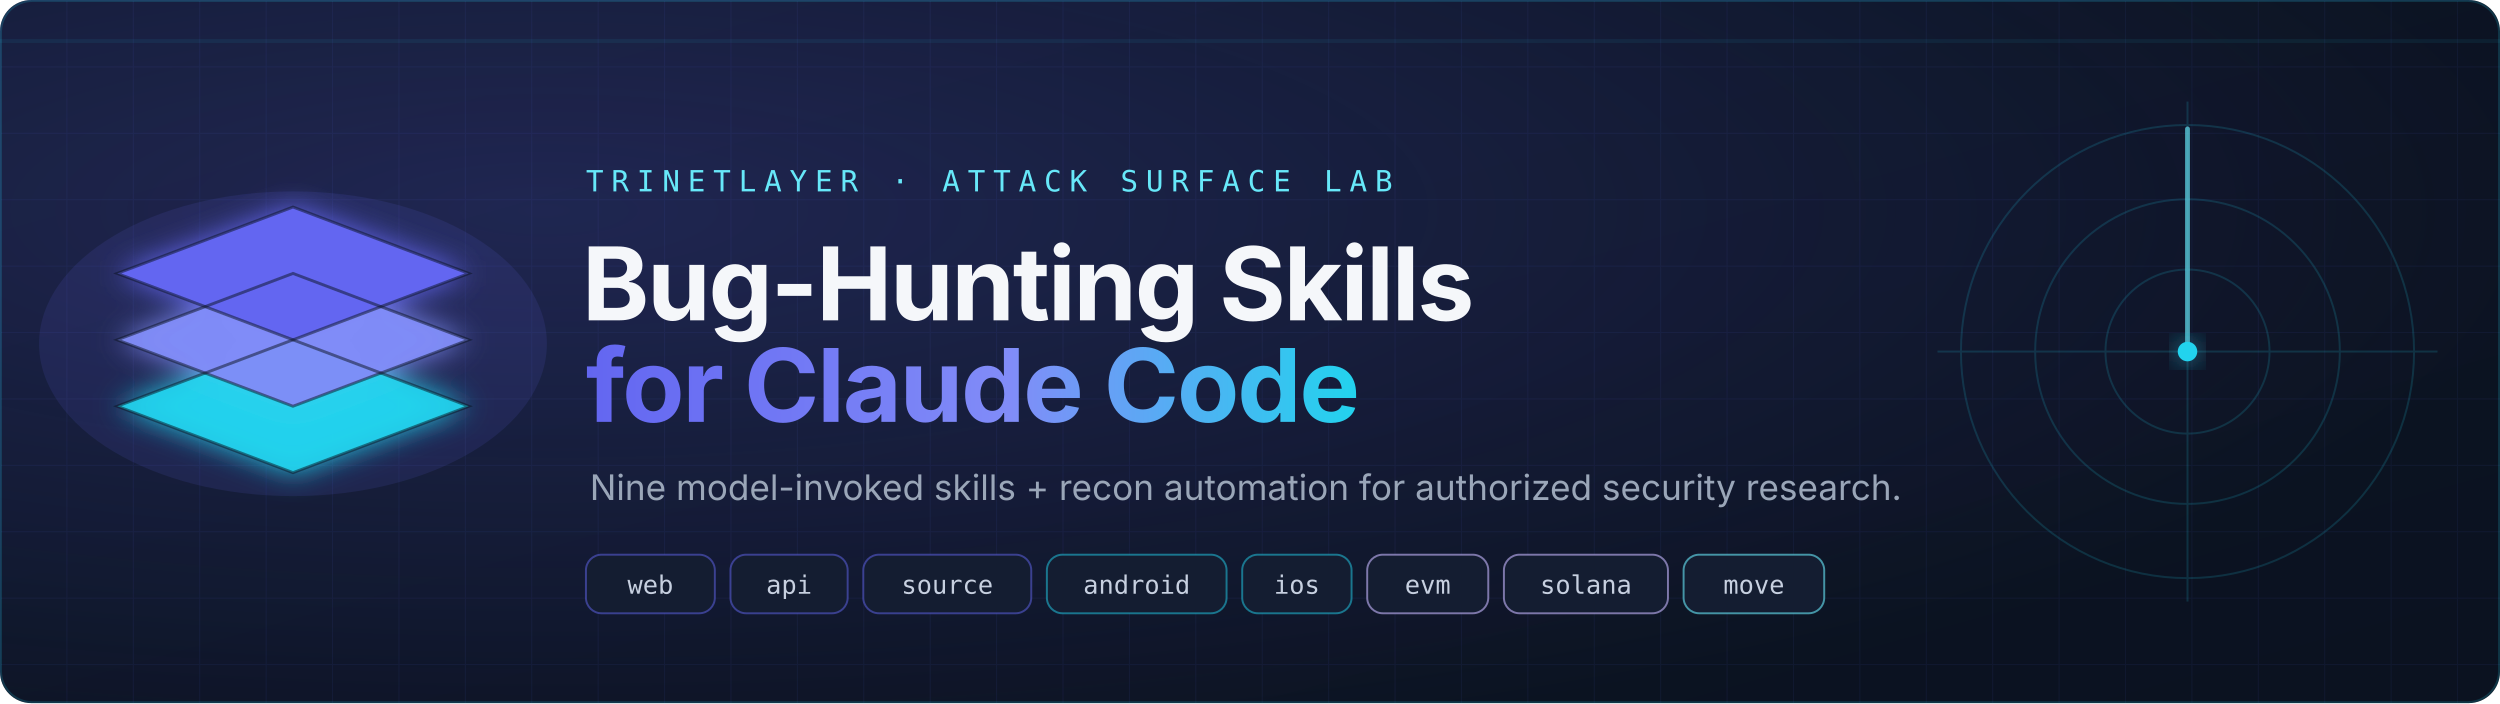
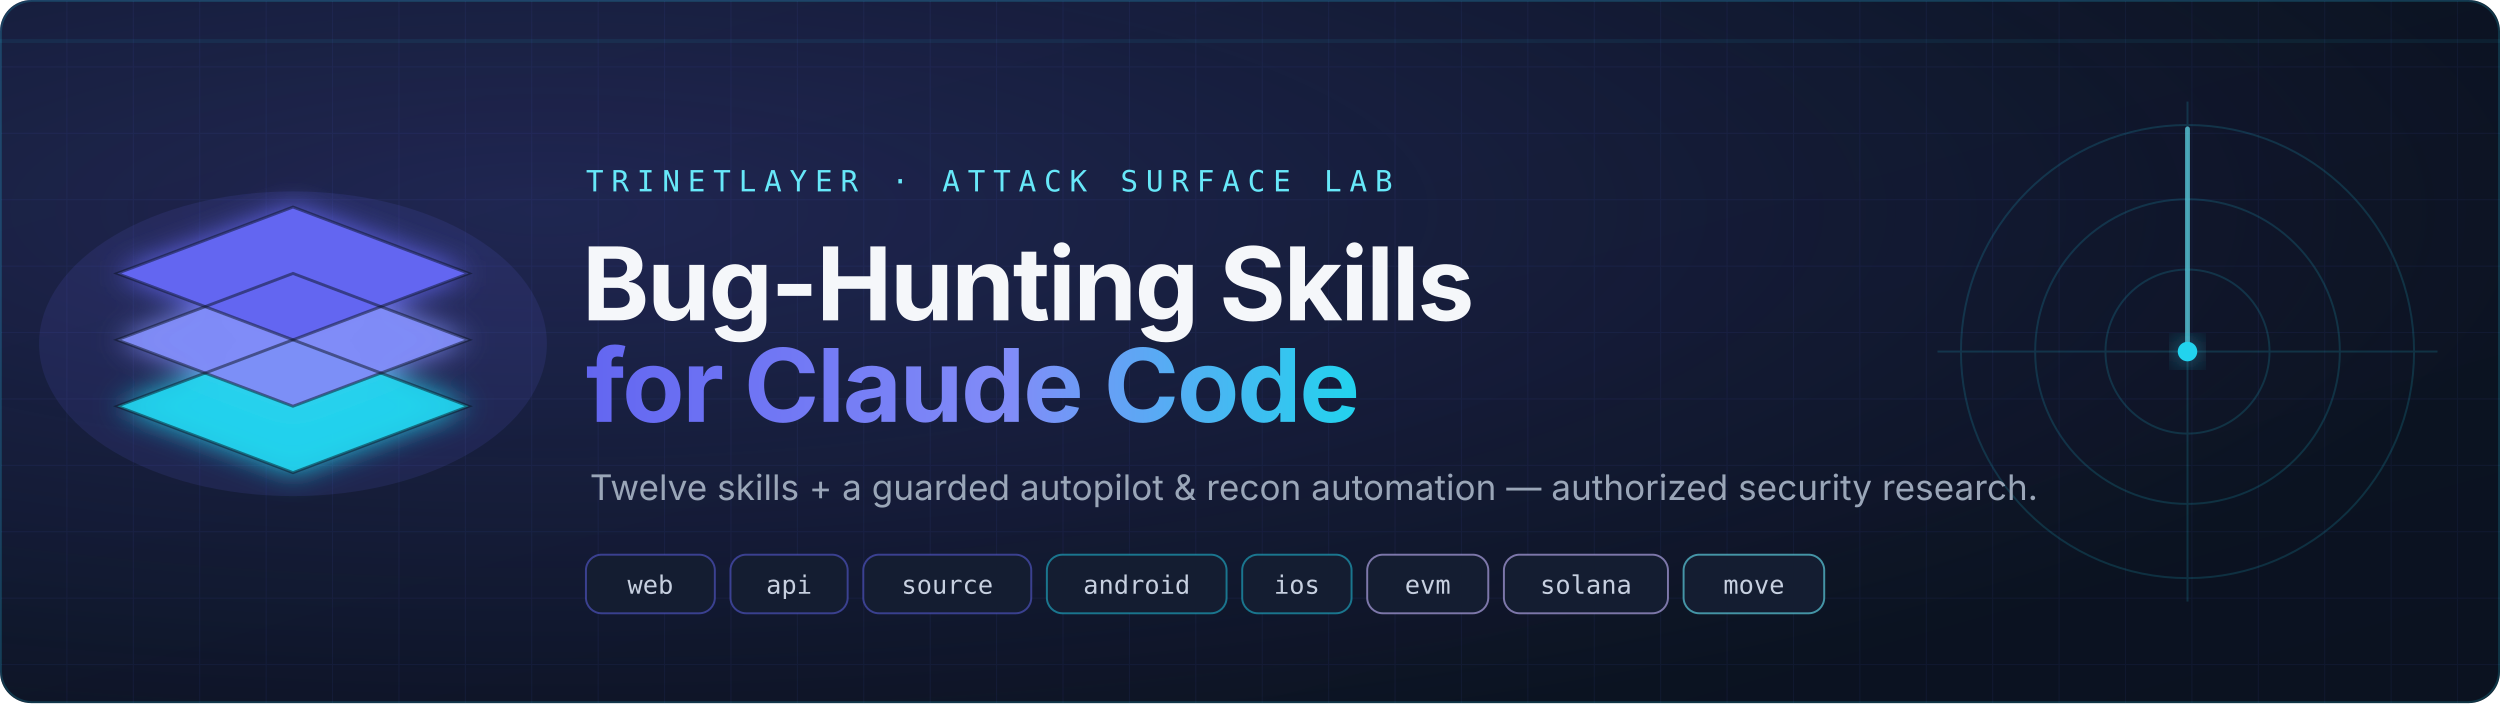
<svg xmlns="http://www.w3.org/2000/svg" viewBox="0 0 1280 360" width="1280" height="360" role="img" aria-label="TrinetLayer Bug-Hunting Skills for Claude Code">
  <defs>
    <linearGradient id="ink" x1="0" y1="0" x2="1" y2="1">
      <stop offset="0" stop-color="#0d1526" />
      <stop offset="1" stop-color="#0b1220" />
    </linearGradient>
    <linearGradient id="ic" x1="0" y1="0" x2="1" y2="0">
      <stop offset="0" stop-color="#6366F1" />
      <stop offset="0.55" stop-color="#818CF8" />
      <stop offset="1" stop-color="#22D3EE" />
    </linearGradient>
    <linearGradient id="ic2" x1="0" y1="0" x2="1" y2="1">
      <stop offset="0" stop-color="#818CF8" />
      <stop offset="1" stop-color="#67E8F9" />
    </linearGradient>
    <pattern id="grid" width="34" height="34" patternUnits="userSpaceOnUse">
      <path d="M34 0H0V34" fill="none" stroke="#6366F1" stroke-opacity="0.07" stroke-width="1" />
    </pattern>
    <filter id="glow" x="-40%" y="-40%" width="180%" height="180%">
      <feGaussianBlur stdDeviation="7" result="b" />
      <feMerge>
        <feMergeNode in="b" />
        <feMergeNode in="SourceGraphic" />
      </feMerge>
    </filter>
    <radialGradient id="spot" cx="0.22" cy="0.3" r="0.8">
      <stop offset="0" stop-color="#6366F1" stop-opacity="0.22" />
      <stop offset="1" stop-color="#6366F1" stop-opacity="0" />
    </radialGradient>
  </defs>
  <rect width="1280" height="360" rx="16" fill="url(#ink)" />
  <rect width="1280" height="360" rx="16" fill="url(#grid)" />
  <rect width="1280" height="360" rx="16" fill="url(#spot)" />
  <rect x="0" width="1280" height="2" y="20" fill="#22D3EE" opacity="0.07">
    <animate attributeName="y" values="24;336;24" dur="7s" repeatCount="indefinite" />
  </rect>
  <rect x="0.5" y="0.5" width="1279" height="359" rx="16" fill="none" stroke="#22D3EE" stroke-opacity="0.18" />
  <g stroke="#22D3EE" fill="none" opacity="0.16">
    <circle cx="1120" cy="180" r="42" />
    <circle cx="1120" cy="180" r="78" />
    <circle cx="1120" cy="180" r="116" />
    <line x1="1120" y1="52" x2="1120" y2="308" />
    <line x1="992" y1="180" x2="1248" y2="180" />
  </g>
  <line x1="1120" y1="180" x2="1120" y2="66" stroke="#67E8F9" stroke-width="2.5" stroke-linecap="round" opacity="0.65">
    <animateTransform attributeName="transform" attributeType="XML" type="rotate" from="0 1120 180" to="360 1120 180" dur="5s" repeatCount="indefinite" />
  </line>
  <circle cx="1120" cy="180" r="5" fill="#22D3EE" filter="url(#glow)" />
  <ellipse cx="150" cy="176" rx="130" ry="78" fill="#6366F1" opacity="0.12">
    <animate attributeName="opacity" values="0.08;0.22;0.08" dur="3.2s" repeatCount="indefinite" />
  </ellipse>
  <g filter="url(#glow)">
    <polygon points="60,208 150,174 240,208 150,242" fill="#22D3EE" fill-opacity="0.92" />
    <polygon points="60,174 150,140 240,174 150,208" fill="#818CF8" fill-opacity="0.95" />
    <polygon points="60,140 150,106 240,140 150,174" fill="#6366F1" />
  </g>
  <g fill="none" stroke="#0b1220" stroke-opacity="0.5" stroke-width="1.5">
    <polygon points="60,208 150,174 240,208 150,242" />
    <polygon points="60,174 150,140 240,174 150,208" />
    <polygon points="60,140 150,106 240,140 150,174" />
  </g>
  <text x="300" y="98" font-family="'JetBrains Mono','SF Mono',ui-monospace,monospace" font-size="15" letter-spacing="4" fill="#67E8F9">TRINETLAYER · ATTACK SURFACE LAB</text>
  <text x="298" y="164" font-family="Inter,'Segoe UI',system-ui,sans-serif" font-size="52" font-weight="700" fill="#F5F7FA" letter-spacing="-1">Bug-Hunting Skills</text>
  <text x="300" y="216" font-family="Inter,'Segoe UI',system-ui,sans-serif" font-size="52" font-weight="700" letter-spacing="-1" fill="url(#ic)">for Claude Code</text>
-   <text x="302" y="256" font-family="Inter,'Segoe UI',system-ui,sans-serif" font-size="18" fill="#9AA6B8">Nine model-invoked skills + recon automation for authorized security research.</text>
+   <text x="302" y="256" font-family="Inter,'Segoe UI',system-ui,sans-serif" font-size="18" fill="#9AA6B8">Twelve skills + a guarded autopilot &amp; recon automation — authorized security research.</text>
  <g font-family="'JetBrains Mono',ui-monospace,monospace" font-size="13" fill="#C7D0E0">
    <g>
      <rect x="300" y="284" width="66" height="30" rx="8" fill="#141d31" stroke="#6366F1" stroke-opacity="0.5" />
      <text x="333" y="304" text-anchor="middle">web</text>
    </g>
    <g>
      <rect x="374" y="284" width="60" height="30" rx="8" fill="#141d31" stroke="#6366F1" stroke-opacity="0.5" />
      <text x="404" y="304" text-anchor="middle">api</text>
    </g>
    <g>
      <rect x="442" y="284" width="86" height="30" rx="8" fill="#141d31" stroke="#6366F1" stroke-opacity="0.5" />
      <text x="485" y="304" text-anchor="middle">source</text>
    </g>
    <g>
      <rect x="536" y="284" width="92" height="30" rx="8" fill="#141d31" stroke="#22D3EE" stroke-opacity="0.5" />
      <text x="582" y="304" text-anchor="middle">android</text>
    </g>
    <g>
      <rect x="636" y="284" width="56" height="30" rx="8" fill="#141d31" stroke="#22D3EE" stroke-opacity="0.5" />
      <text x="664" y="304" text-anchor="middle">ios</text>
    </g>
    <g>
      <rect x="700" y="284" width="62" height="30" rx="8" fill="#141d31" stroke="#C4B5FD" stroke-opacity="0.6" />
      <text x="731" y="304" text-anchor="middle">evm</text>
    </g>
    <g>
      <rect x="770" y="284" width="84" height="30" rx="8" fill="#141d31" stroke="#C4B5FD" stroke-opacity="0.6" />
      <text x="812" y="304" text-anchor="middle">solana</text>
    </g>
    <g>
      <rect x="862" y="284" width="72" height="30" rx="8" fill="#141d31" stroke="#67E8F9" stroke-opacity="0.6" />
      <text x="898" y="304" text-anchor="middle">move</text>
    </g>
  </g>
</svg>
